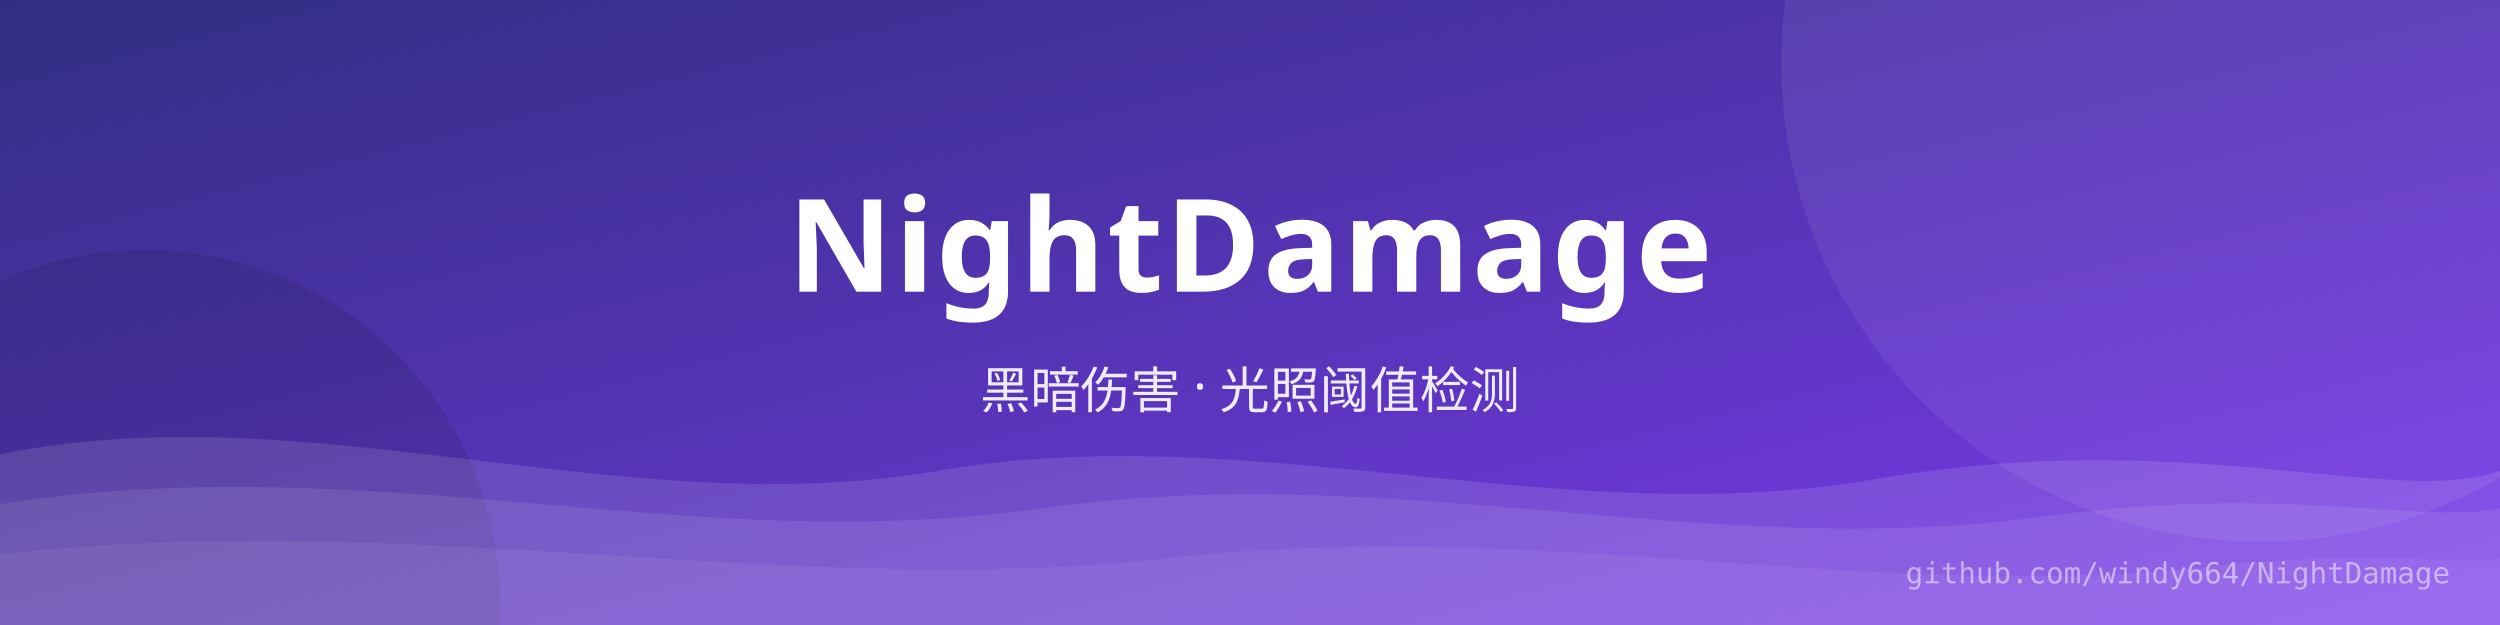
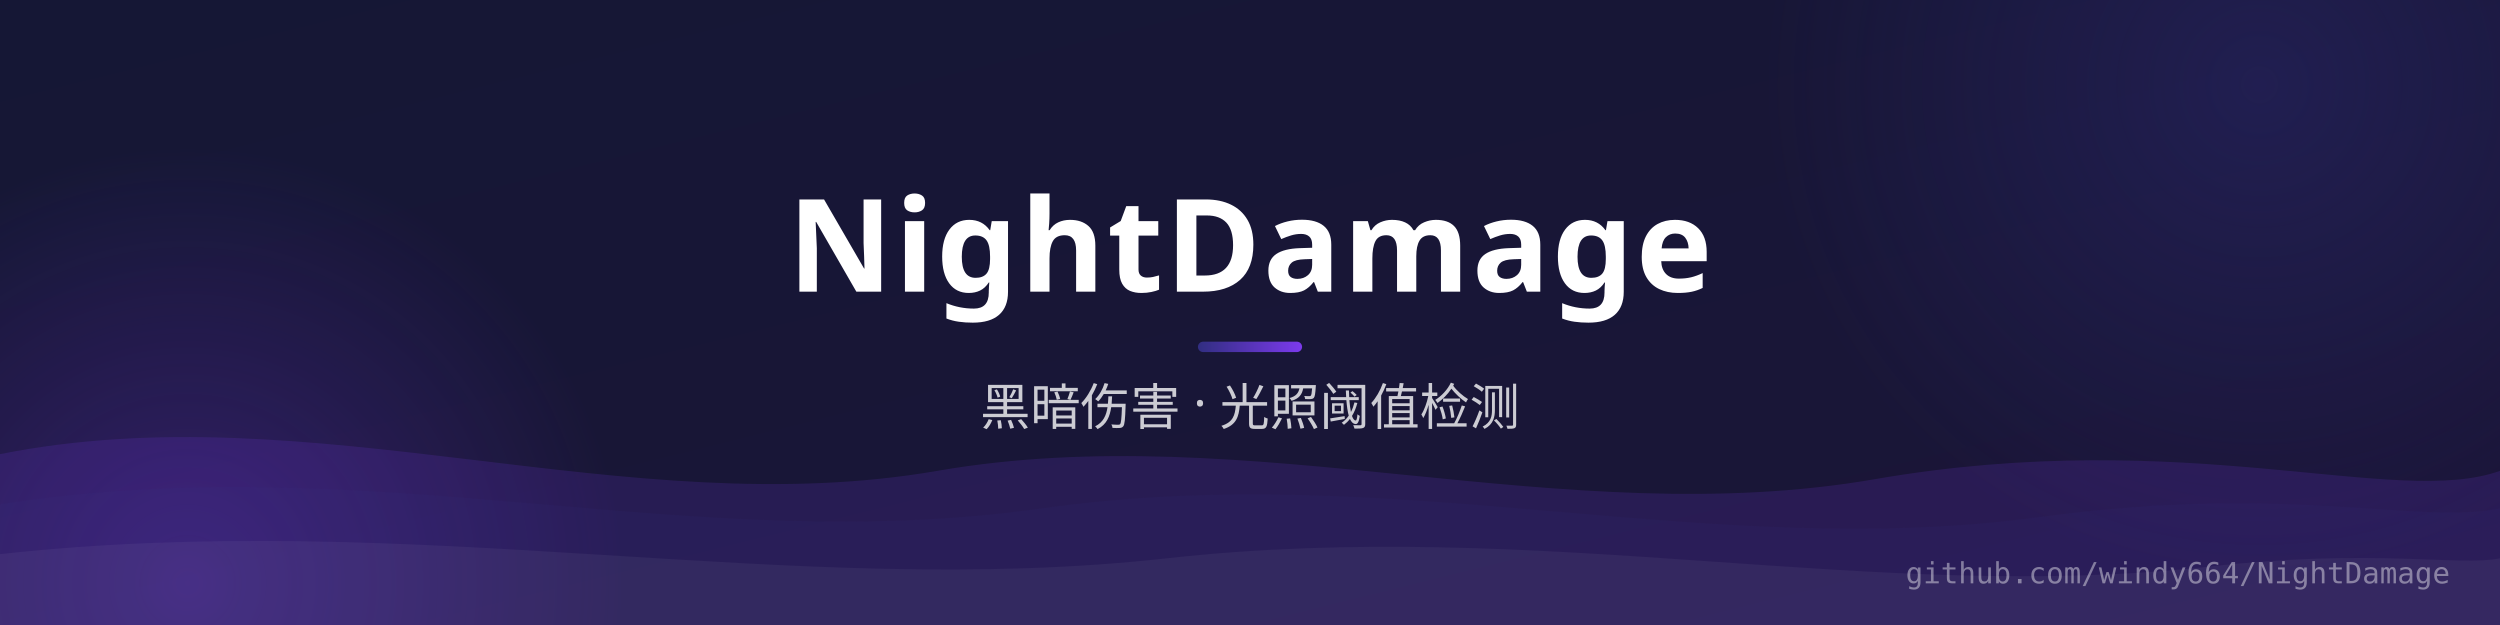
<svg xmlns="http://www.w3.org/2000/svg" width="1200" height="300" viewBox="0 0 1200 300" role="img" aria-label="NightDamage">
  <defs>
    <linearGradient id="bg" x1="0" y1="0" x2="1" y2="1">
+       <stop offset="0" stop-color="#151735" />
+       <stop offset="1" stop-color="#1b1538" />
+     </linearGradient>
+     <radialGradient id="glow1" cx="0.5" cy="0.5" r="0.5">
+       <stop offset="0" stop-color="#312e81" stop-opacity="0.35" />
+       <stop offset="1" stop-color="#312e81" stop-opacity="0" />
+     </radialGradient>
+     <radialGradient id="glow2" cx="0.5" cy="0.5" r="0.5">
+       <stop offset="0" stop-color="#7c3aed" stop-opacity="0.28" />
+       <stop offset="1" stop-color="#7c3aed" stop-opacity="0" />
+     </radialGradient>
+     <linearGradient id="accent" x1="0" y1="0" x2="1" y2="0">
      <stop offset="0" stop-color="#312e81" />
      <stop offset="1" stop-color="#7c3aed" />
    </linearGradient>
  </defs>
  <rect width="1200" height="300" fill="url(#bg)" />
-   <circle cx="1085" cy="30" r="230" fill="#ffffff" opacity="0.07" />
-   <circle cx="70" cy="290" r="170" fill="#000000" opacity="0.10" />
-   <path d="M0,218 C150,188 300,252 450,226 C600,200 750,256 900,230 C1050,204 1150,244 1200,226 L1200,300 L0,300 Z" fill="#ffffff" opacity="0.12" />
-   <path d="M0,242 C180,214 330,268 500,244 C670,220 820,270 980,248 C1100,232 1160,252 1200,244 L1200,300 L0,300 Z" fill="#ffffff" opacity="0.09" />
-   <path d="M0,266 C200,244 380,288 560,268 C740,248 900,290 1060,272 C1140,263 1180,272 1200,268 L1200,300 L0,300 Z" fill="#ffffff" opacity="0.06" />
+   <circle cx="1085" cy="40" r="240" fill="url(#glow1)" />
+   <circle cx="90" cy="280" r="210" fill="url(#glow2)" />
+   <path d="M0,218 C150,188 300,252 450,226 C600,200 750,256 900,230 C1050,204 1150,244 1200,226 L1200,300 L0,300 Z" fill="#7c3aed" opacity="0.16" />
+   <path d="M0,242 C180,214 330,268 500,244 C670,220 820,270 980,248 C1100,232 1160,252 1200,244 L1200,300 L0,300 Z" fill="#312e81" opacity="0.1" />
+   <path d="M0,266 C200,244 380,288 560,268 C740,248 900,290 1060,272 C1140,263 1180,272 1200,268 L1200,300 L0,300 Z" fill="#ffffff" opacity="0.05" />
  <text x="600" y="140" text-anchor="middle" font-family="'Segoe UI','PingFang SC','Noto Sans SC','Microsoft YaHei',sans-serif" font-size="62" font-weight="700" fill="#ffffff" letter-spacing="1">NightDamage</text>
-   <text x="600" y="196" text-anchor="middle" font-family="'Segoe UI','PingFang SC','Noto Sans SC','Microsoft YaHei',sans-serif" font-size="24" fill="#ffffff" opacity="0.9">黑暗伤害 · 光照阈值检测</text>
-   <text x="1176" y="280" text-anchor="end" font-family="ui-monospace,'Cascadia Code',Consolas,monospace" font-size="14" fill="#ffffff" opacity="0.5">github.com/windy664/NightDamage</text>
+   <rect x="575" y="164" width="50" height="5" rx="2.5" fill="url(#accent)" />
+   <text x="600" y="204" text-anchor="middle" font-family="'Segoe UI','PingFang SC','Noto Sans SC','Microsoft YaHei',sans-serif" font-size="24" fill="#ffffff" opacity="0.78">黑暗伤害 · 光照阈值检测</text>
+   <text x="1176" y="280" text-anchor="end" font-family="ui-monospace,'Cascadia Code',Consolas,monospace" font-size="14" fill="#ffffff" opacity="0.42">github.com/windy664/NightDamage</text>
</svg>
